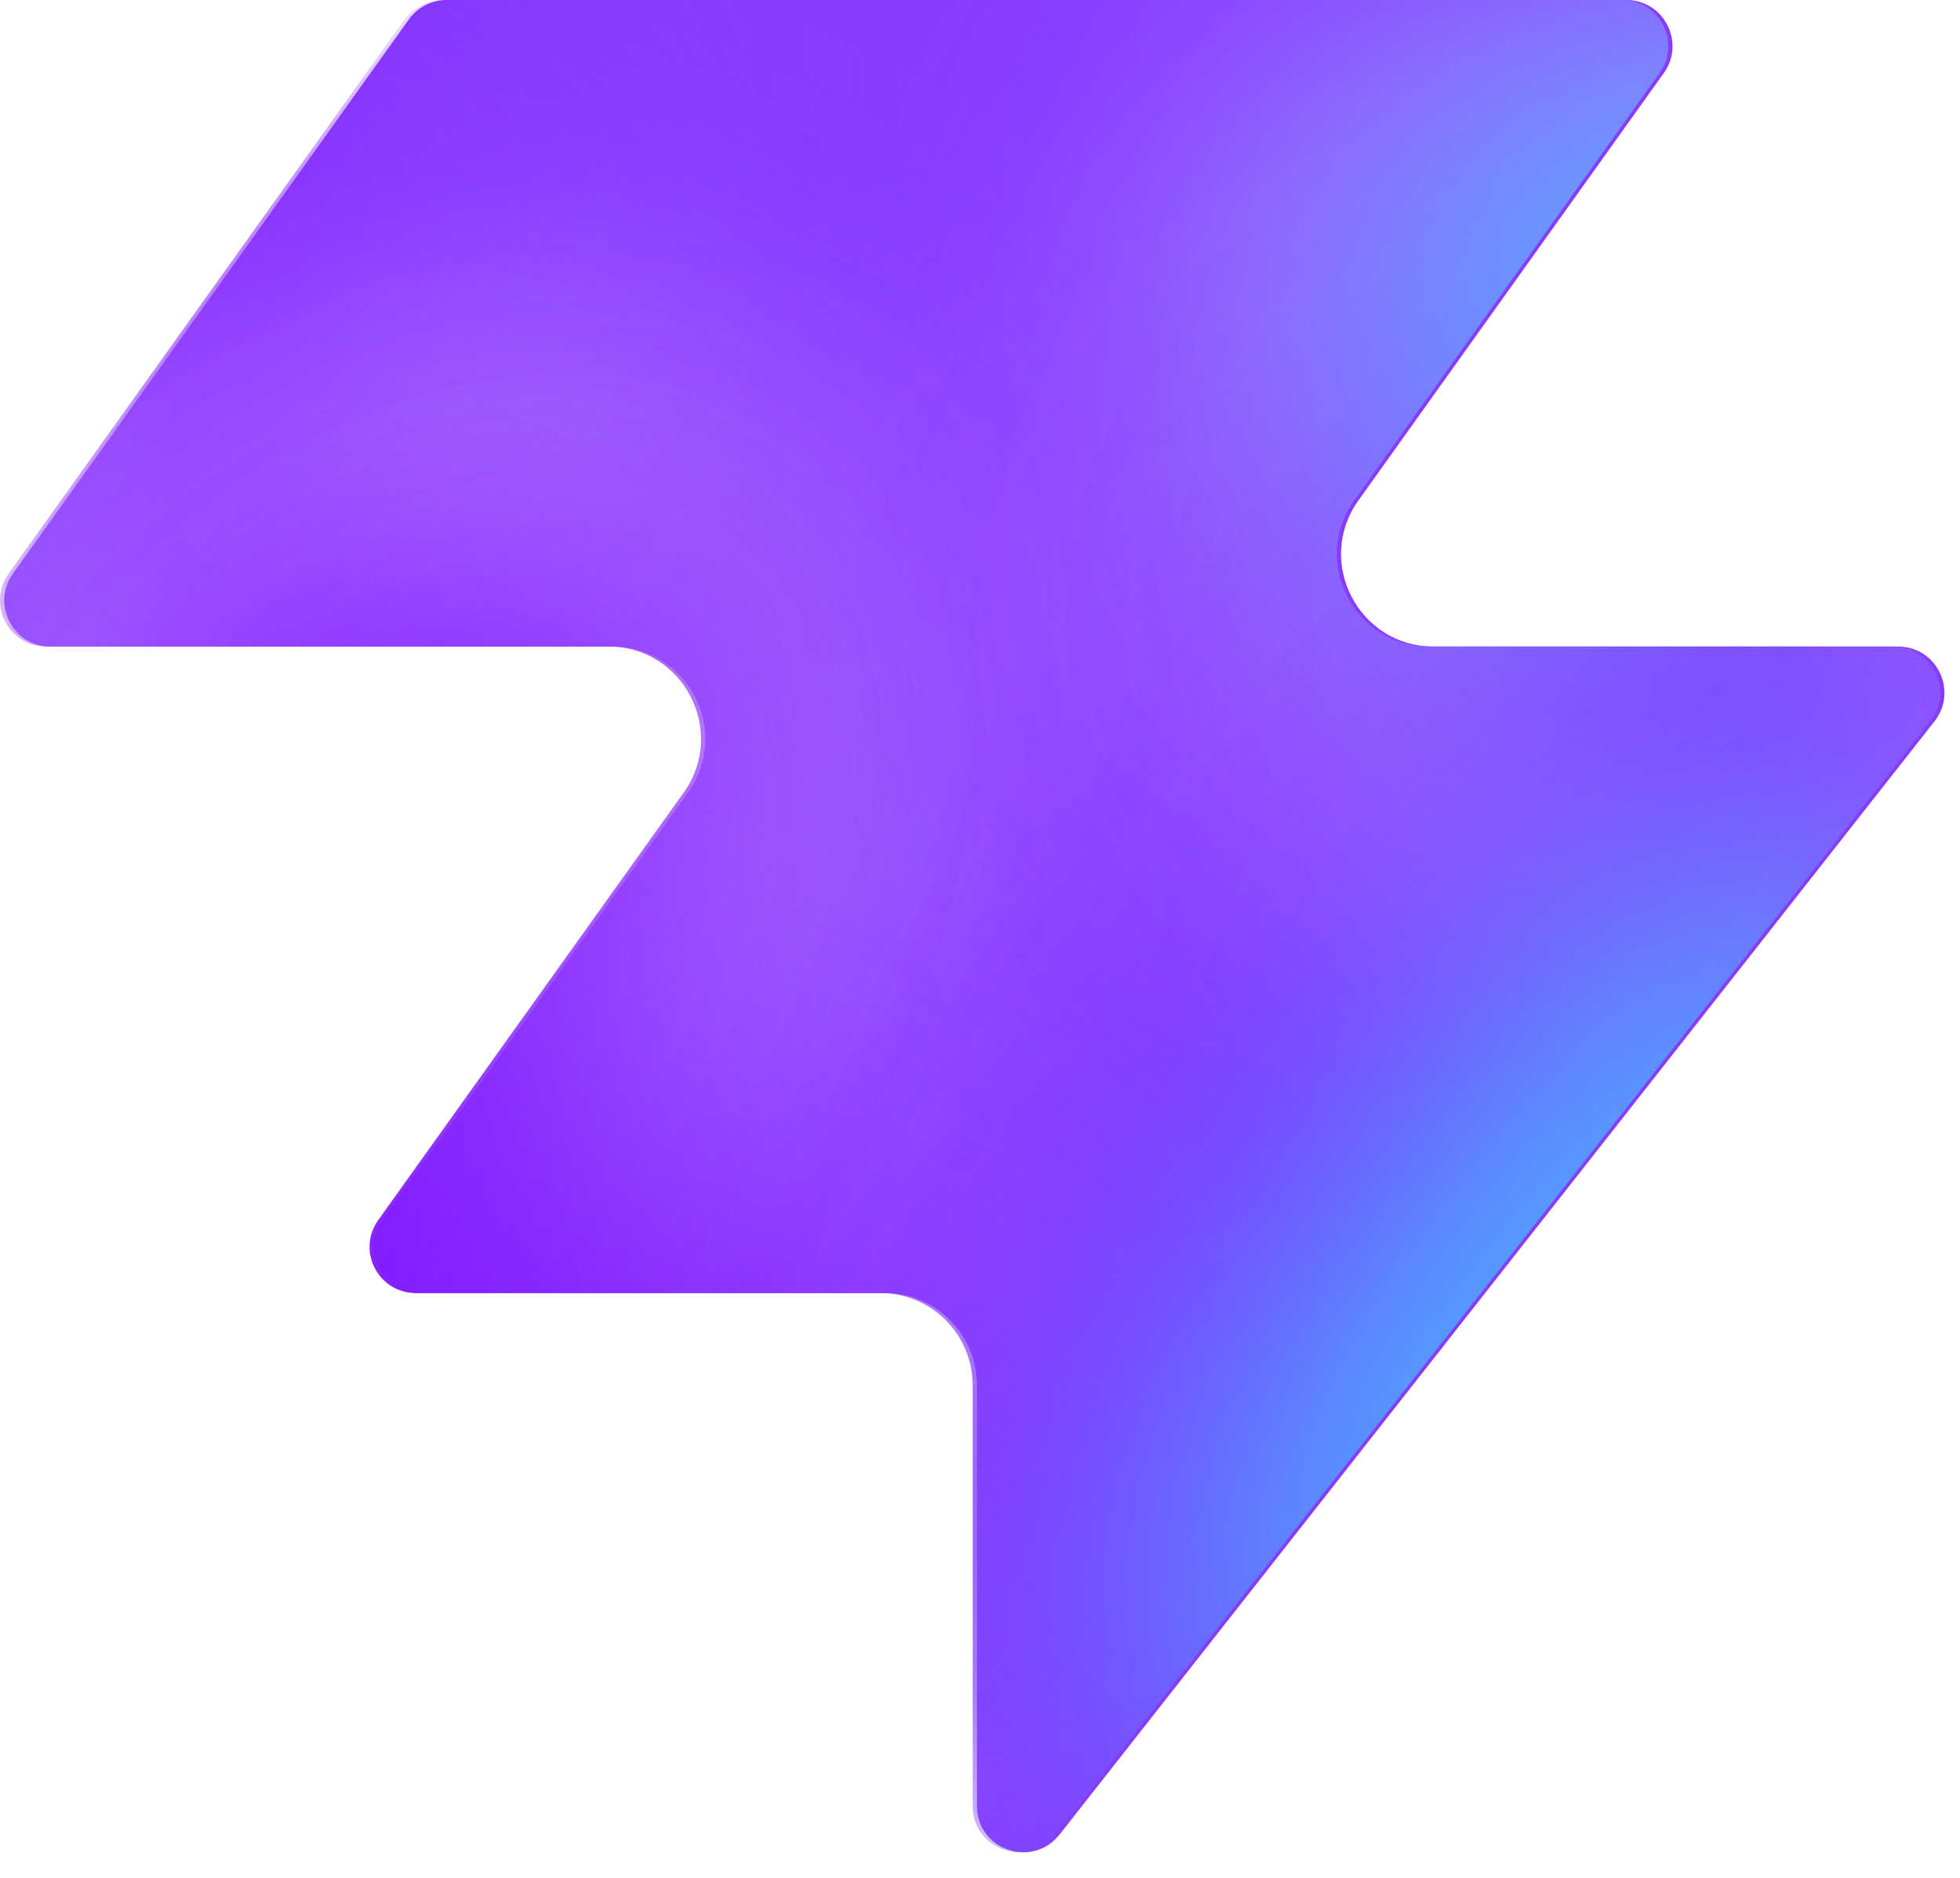
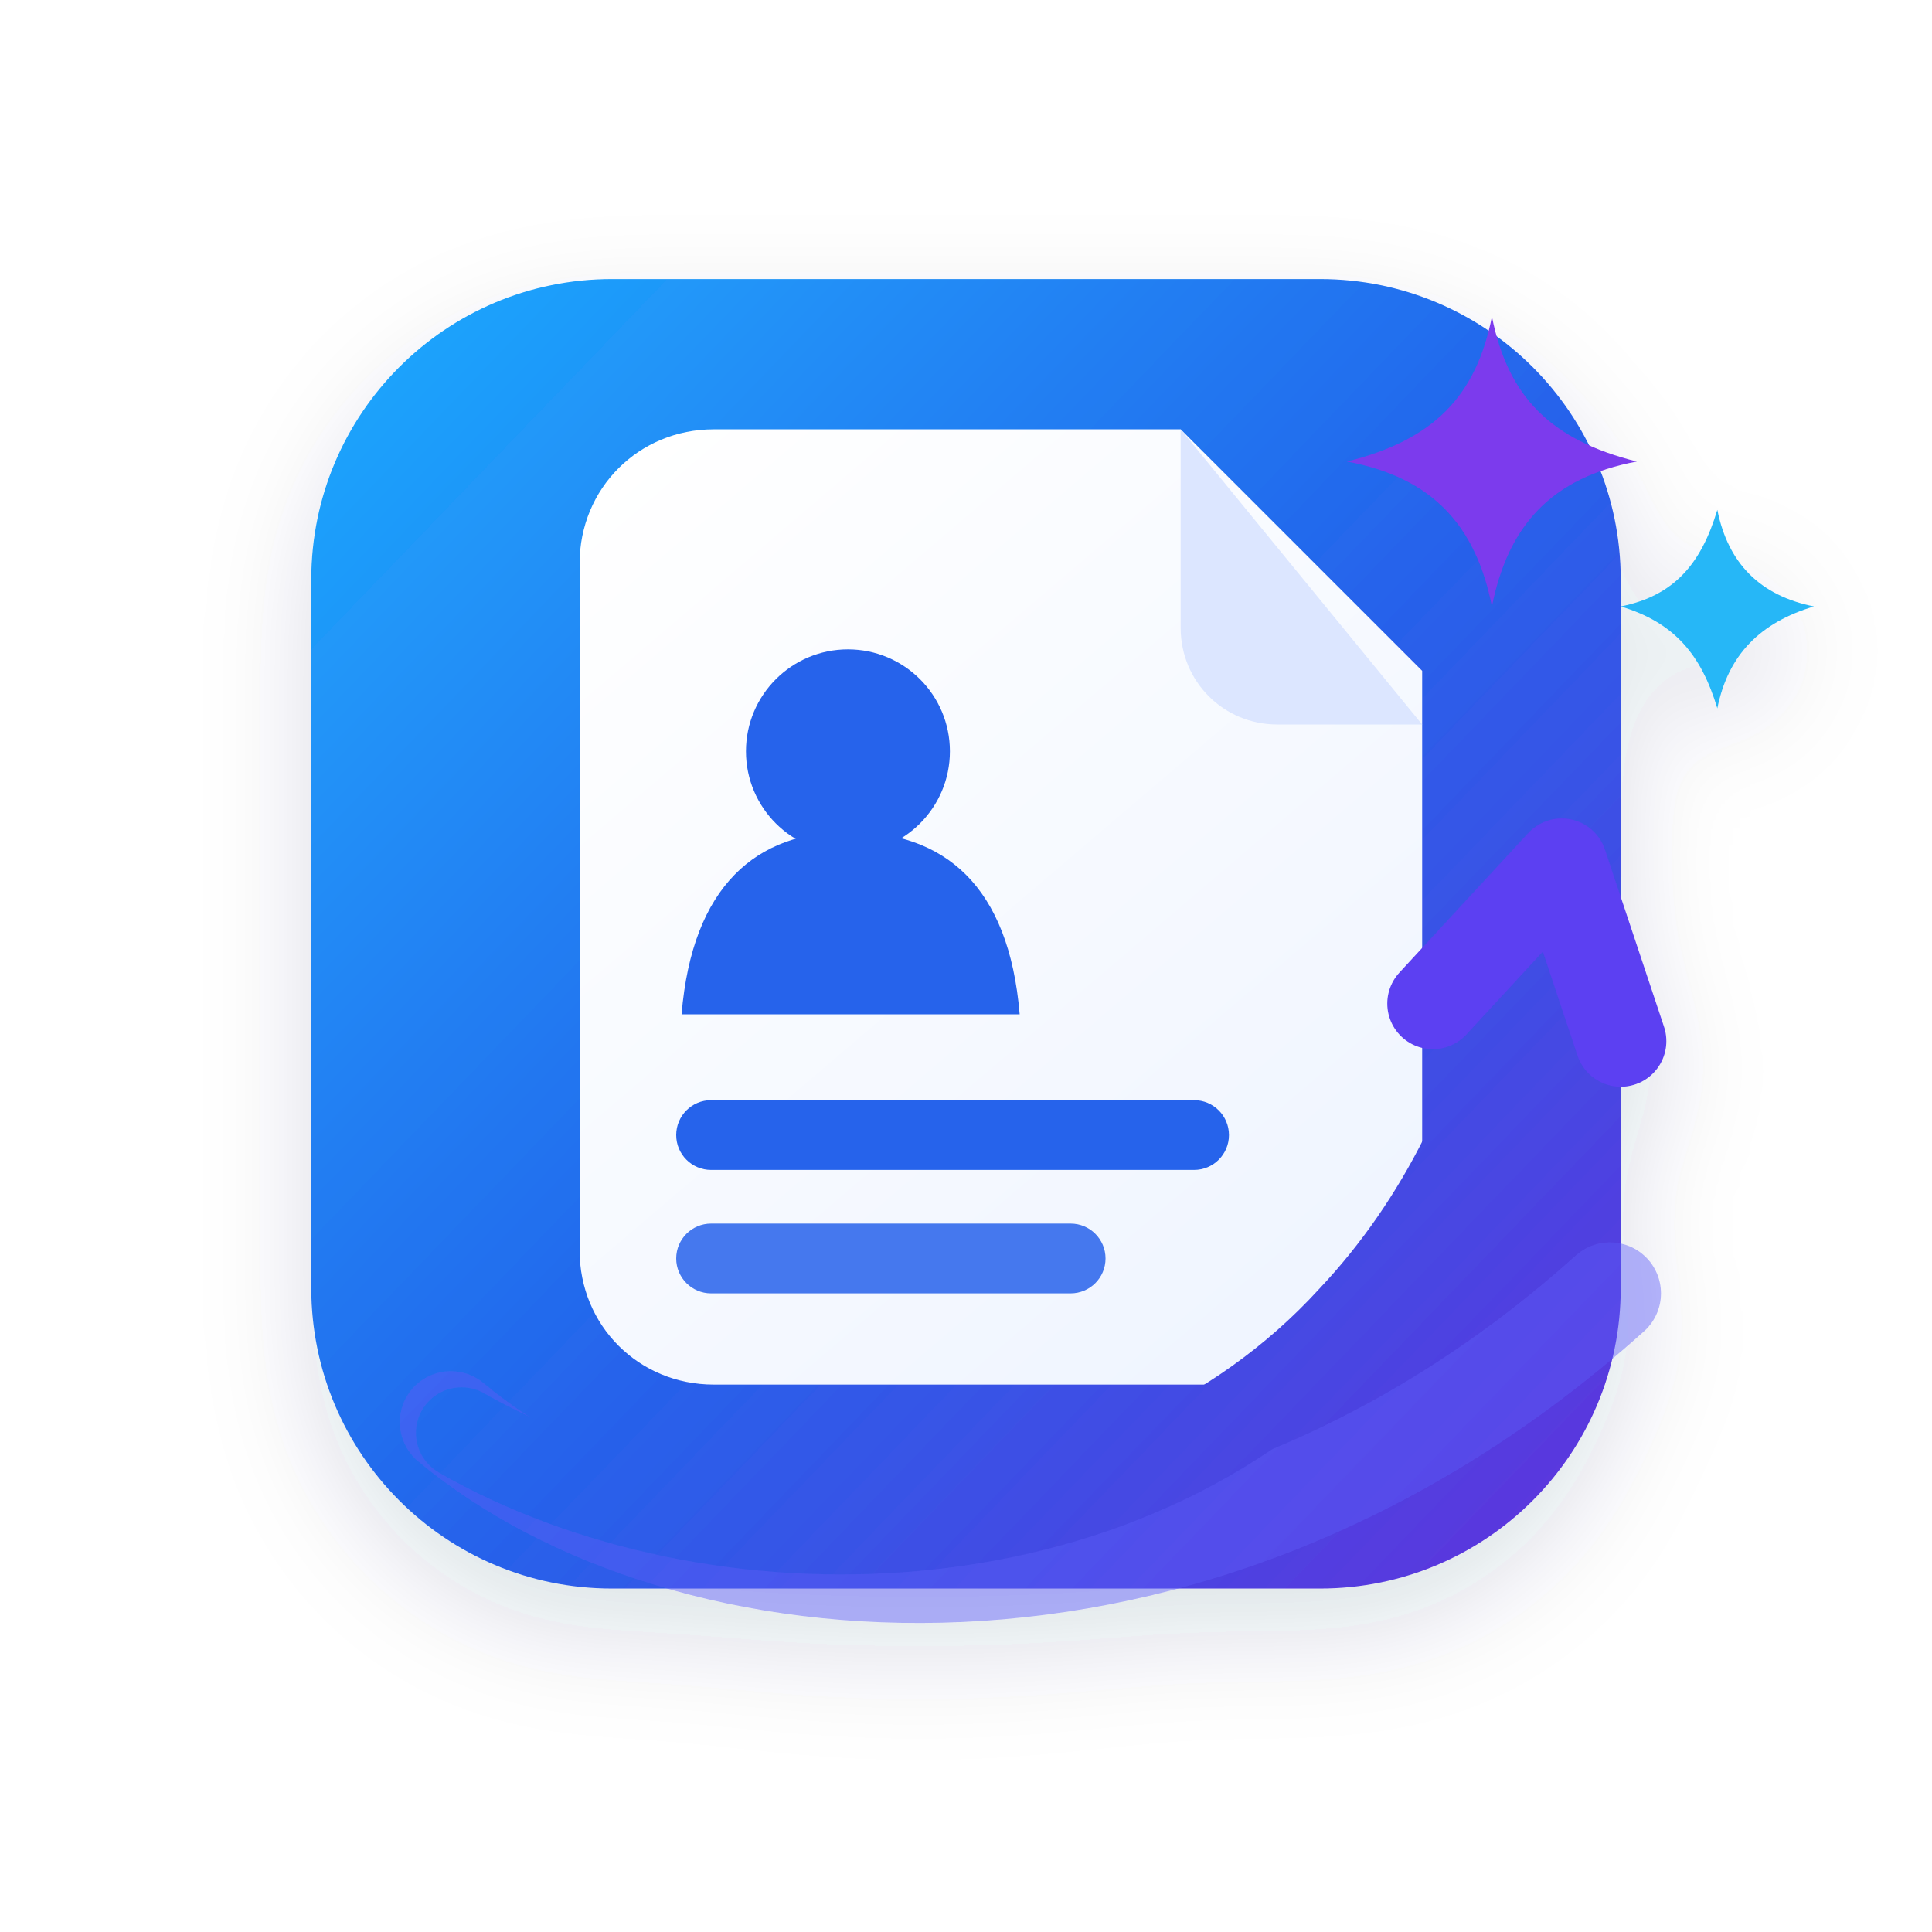
- <svg xmlns="http://www.w3.org/2000/svg" width="48" height="46" fill="none" viewBox="0 0 48 46">
-   <path fill="#863bff" d="M25.946 44.938c-.664.845-2.021.375-2.021-.698V33.937a2.26 2.26 0 0 0-2.262-2.262H10.287c-.92 0-1.456-1.04-.92-1.788l7.48-10.471c1.07-1.497 0-3.578-1.842-3.578H1.237c-.92 0-1.456-1.04-.92-1.788L10.013.474c.214-.297.556-.474.92-.474h28.894c.92 0 1.456 1.04.92 1.788l-7.48 10.471c-1.07 1.498 0 3.579 1.842 3.579h11.377c.943 0 1.473 1.088.89 1.83L25.947 44.94z" style="fill:#863bff;fill:color(display-p3 .525 .23 1);fill-opacity:1" />
-   <mask id="a" width="48" height="46" x="0" y="0" maskUnits="userSpaceOnUse" style="mask-type:alpha">
-     <path fill="#000" d="M25.842 44.938c-.664.844-2.021.375-2.021-.698V33.937a2.26 2.26 0 0 0-2.262-2.262H10.183c-.92 0-1.456-1.04-.92-1.788l7.48-10.471c1.07-1.498 0-3.579-1.842-3.579H1.133c-.92 0-1.456-1.04-.92-1.787L9.91.473c.214-.297.556-.474.92-.474h28.894c.92 0 1.456 1.04.92 1.788l-7.48 10.471c-1.07 1.498 0 3.578 1.842 3.578h11.377c.943 0 1.473 1.088.89 1.832L25.843 44.94z" style="fill:#000;fill-opacity:1" />
-   </mask>
-   <g mask="url(#a)">
-     <g filter="url(#b)">
-       <ellipse cx="5.508" cy="14.704" fill="#ede6ff" rx="5.508" ry="14.704" style="fill:#ede6ff;fill:color(display-p3 .927 .903 1);fill-opacity:1" transform="matrix(.00324 1 1 -.00324 -4.47 31.516)" />
+ <svg xmlns="http://www.w3.org/2000/svg" width="360" height="360" viewBox="0 0 360 360" fill="none" role="img" aria-labelledby="ozcraft-icon-title ozcraft-icon-desc">
+   <defs>
+     <linearGradient id="brandGradient" x1="70" y1="55" x2="330" y2="305" gradientUnits="userSpaceOnUse">
+       <stop offset="0" stop-color="#1EA7FD" />
+       <stop offset="0.48" stop-color="#2563EB" />
+       <stop offset="1" stop-color="#6D28D9" />
+     </linearGradient>
+     <linearGradient id="paperGradient" x1="115" y1="85" x2="260" y2="255" gradientUnits="userSpaceOnUse">
+       <stop offset="0" stop-color="#FFFFFF" />
+       <stop offset="1" stop-color="#EEF4FF" />
+     </linearGradient>
+     <filter id="softShadow" x="-30%" y="-30%" width="160%" height="160%">
+       <feDropShadow dx="0" dy="8" stdDeviation="10" flood-color="#172554" flood-opacity="0.14" />
+     </filter>
+   </defs>
+   <g id="ozcraft-icon" transform="translate(0 0)" filter="url(#softShadow)">
+     <g id="icon-background">
+       <rect x="58" y="52" width="244" height="244" rx="56" fill="url(#brandGradient)" />
+       <path d="M84 265                C127 301 222 311 300 241" stroke="#5B5CF6" stroke-width="19" stroke-linecap="round" opacity="0.45" />
    </g>
-     <g filter="url(#c)">
-       <ellipse cx="10.399" cy="29.851" fill="#ede6ff" rx="10.399" ry="29.851" style="fill:#ede6ff;fill:color(display-p3 .927 .903 1);fill-opacity:1" transform="matrix(.00324 1 1 -.00324 -39.328 7.883)" />
+     <g id="resume-document">
+       <path d="M108 105                C108 91 119 80 133 80                H220                L265 125                V231                C265 246 253 258 238 258                H133                C119 258 108 247 108 233                Z" fill="url(#paperGradient)" />
+       <path d="M220 80                V117                C220 127 228 135 238 135                H265                Z" fill="#DCE6FF" />
+       <circle cx="158" cy="140" r="19" fill="#2563EB" />
+       <path d="M127 189                C129 165 141 155 158 155                C176 155 188 165 190 189                Z" fill="#2563EB" />
+       <rect x="126" y="205" width="103" height="13" rx="6.5" fill="#2563EB" />
+       <rect x="126" y="228" width="80" height="13" rx="6.5" fill="#4478EE" />
    </g>
-     <g filter="url(#d)">
-       <ellipse cx="5.508" cy="30.487" fill="#7e14ff" rx="5.508" ry="30.487" style="fill:#7e14ff;fill:color(display-p3 .492 .077 1);fill-opacity:1" transform="rotate(89.814 -25.913 -14.639)scale(1 -1)" />
+     <g id="growth-arrow">
+       <path d="M86 267                C133 294 209 293 252 246                C269 228 280 205 285 181" stroke="url(#brandGradient)" stroke-width="17" stroke-linecap="round" />
+       <path d="M267 187                L291 161                L302 194" stroke="#5B3FF2" stroke-width="17" stroke-linecap="round" stroke-linejoin="round" />
    </g>
-     <g filter="url(#e)">
-       <ellipse cx="5.508" cy="30.599" fill="#7e14ff" rx="5.508" ry="30.599" style="fill:#7e14ff;fill:color(display-p3 .492 .077 1);fill-opacity:1" transform="rotate(89.814 -32.644 -3.334)scale(1 -1)" />
-     </g>
-     <g filter="url(#f)">
-       <ellipse cx="5.508" cy="30.599" fill="#7e14ff" rx="5.508" ry="30.599" style="fill:#7e14ff;fill:color(display-p3 .492 .077 1);fill-opacity:1" transform="matrix(.00324 1 1 -.00324 -34.34 30.47)" />
-     </g>
-     <g filter="url(#g)">
-       <ellipse cx="14.072" cy="22.078" fill="#ede6ff" rx="14.072" ry="22.078" style="fill:#ede6ff;fill:color(display-p3 .927 .903 1);fill-opacity:1" transform="rotate(93.35 24.506 48.493)scale(-1 1)" />
-     </g>
-     <g filter="url(#h)">
-       <ellipse cx="3.47" cy="21.501" fill="#7e14ff" rx="3.47" ry="21.501" style="fill:#7e14ff;fill:color(display-p3 .492 .077 1);fill-opacity:1" transform="rotate(89.009 28.708 47.59)scale(-1 1)" />
-     </g>
-     <g filter="url(#i)">
-       <ellipse cx="3.47" cy="21.501" fill="#7e14ff" rx="3.47" ry="21.501" style="fill:#7e14ff;fill:color(display-p3 .492 .077 1);fill-opacity:1" transform="rotate(89.009 28.708 47.59)scale(-1 1)" />
-     </g>
-     <g filter="url(#j)">
-       <ellipse cx=".387" cy="8.972" fill="#7e14ff" rx="4.407" ry="29.108" style="fill:#7e14ff;fill:color(display-p3 .492 .077 1);fill-opacity:1" transform="rotate(39.51 .387 8.972)" />
-     </g>
-     <g filter="url(#k)">
-       <ellipse cx="47.523" cy="-6.092" fill="#7e14ff" rx="4.407" ry="29.108" style="fill:#7e14ff;fill:color(display-p3 .492 .077 1);fill-opacity:1" transform="rotate(37.892 47.523 -6.092)" />
-     </g>
-     <g filter="url(#l)">
-       <ellipse cx="41.412" cy="6.333" fill="#47bfff" rx="5.971" ry="9.665" style="fill:#47bfff;fill:color(display-p3 .28 .748 1);fill-opacity:1" transform="rotate(37.892 41.412 6.333)" />
-     </g>
-     <g filter="url(#m)">
-       <ellipse cx="-1.879" cy="38.332" fill="#7e14ff" rx="4.407" ry="29.108" style="fill:#7e14ff;fill:color(display-p3 .492 .077 1);fill-opacity:1" transform="rotate(37.892 -1.88 38.332)" />
-     </g>
-     <g filter="url(#n)">
-       <ellipse cx="-1.879" cy="38.332" fill="#7e14ff" rx="4.407" ry="29.108" style="fill:#7e14ff;fill:color(display-p3 .492 .077 1);fill-opacity:1" transform="rotate(37.892 -1.88 38.332)" />
-     </g>
-     <g filter="url(#o)">
-       <ellipse cx="35.651" cy="29.907" fill="#7e14ff" rx="4.407" ry="29.108" style="fill:#7e14ff;fill:color(display-p3 .492 .077 1);fill-opacity:1" transform="rotate(37.892 35.651 29.907)" />
-     </g>
-     <g filter="url(#p)">
-       <ellipse cx="38.418" cy="32.4" fill="#47bfff" rx="5.971" ry="15.297" style="fill:#47bfff;fill:color(display-p3 .28 .748 1);fill-opacity:1" transform="rotate(37.892 38.418 32.4)" />
+     <g id="ai-sparkles">
+       <path d="M278 59                C281 74 289 82 305 86                C289 89 281 98 278 113                C275 98 267 89 251 86                C267 82 275 74 278 59Z" fill="#7C3AED" />
+       <path d="M320 95                C322 105 328 111 338 113                C328 116 322 122 320 132                C317 122 312 116 302 113                C312 111 317 105 320 95Z" fill="#25B7F7" />
    </g>
  </g>
-   <defs>
-     <filter id="b" width="60.045" height="41.654" x="-19.77" y="16.149" color-interpolation-filters="sRGB" filterUnits="userSpaceOnUse">
-       <feFlood flood-opacity="0" result="BackgroundImageFix" />
-       <feBlend in="SourceGraphic" in2="BackgroundImageFix" result="shape" />
-       <feGaussianBlur result="effect1_foregroundBlur_2002_17158" stdDeviation="7.659" />
-     </filter>
-     <filter id="c" width="90.34" height="51.437" x="-54.613" y="-7.533" color-interpolation-filters="sRGB" filterUnits="userSpaceOnUse">
-       <feFlood flood-opacity="0" result="BackgroundImageFix" />
-       <feBlend in="SourceGraphic" in2="BackgroundImageFix" result="shape" />
-       <feGaussianBlur result="effect1_foregroundBlur_2002_17158" stdDeviation="7.659" />
-     </filter>
-     <filter id="d" width="79.355" height="29.4" x="-49.64" y="2.03" color-interpolation-filters="sRGB" filterUnits="userSpaceOnUse">
-       <feFlood flood-opacity="0" result="BackgroundImageFix" />
-       <feBlend in="SourceGraphic" in2="BackgroundImageFix" result="shape" />
-       <feGaussianBlur result="effect1_foregroundBlur_2002_17158" stdDeviation="4.596" />
-     </filter>
-     <filter id="e" width="79.579" height="29.4" x="-45.045" y="20.029" color-interpolation-filters="sRGB" filterUnits="userSpaceOnUse">
-       <feFlood flood-opacity="0" result="BackgroundImageFix" />
-       <feBlend in="SourceGraphic" in2="BackgroundImageFix" result="shape" />
-       <feGaussianBlur result="effect1_foregroundBlur_2002_17158" stdDeviation="4.596" />
-     </filter>
-     <filter id="f" width="79.579" height="29.4" x="-43.513" y="21.178" color-interpolation-filters="sRGB" filterUnits="userSpaceOnUse">
-       <feFlood flood-opacity="0" result="BackgroundImageFix" />
-       <feBlend in="SourceGraphic" in2="BackgroundImageFix" result="shape" />
-       <feGaussianBlur result="effect1_foregroundBlur_2002_17158" stdDeviation="4.596" />
-     </filter>
-     <filter id="g" width="74.749" height="58.852" x="15.756" y="-17.901" color-interpolation-filters="sRGB" filterUnits="userSpaceOnUse">
-       <feFlood flood-opacity="0" result="BackgroundImageFix" />
-       <feBlend in="SourceGraphic" in2="BackgroundImageFix" result="shape" />
-       <feGaussianBlur result="effect1_foregroundBlur_2002_17158" stdDeviation="7.659" />
-     </filter>
-     <filter id="h" width="61.377" height="25.362" x="23.548" y="2.284" color-interpolation-filters="sRGB" filterUnits="userSpaceOnUse">
-       <feFlood flood-opacity="0" result="BackgroundImageFix" />
-       <feBlend in="SourceGraphic" in2="BackgroundImageFix" result="shape" />
-       <feGaussianBlur result="effect1_foregroundBlur_2002_17158" stdDeviation="4.596" />
-     </filter>
-     <filter id="i" width="61.377" height="25.362" x="23.548" y="2.284" color-interpolation-filters="sRGB" filterUnits="userSpaceOnUse">
-       <feFlood flood-opacity="0" result="BackgroundImageFix" />
-       <feBlend in="SourceGraphic" in2="BackgroundImageFix" result="shape" />
-       <feGaussianBlur result="effect1_foregroundBlur_2002_17158" stdDeviation="4.596" />
-     </filter>
-     <filter id="j" width="56.045" height="63.649" x="-27.636" y="-22.853" color-interpolation-filters="sRGB" filterUnits="userSpaceOnUse">
-       <feFlood flood-opacity="0" result="BackgroundImageFix" />
-       <feBlend in="SourceGraphic" in2="BackgroundImageFix" result="shape" />
-       <feGaussianBlur result="effect1_foregroundBlur_2002_17158" stdDeviation="4.596" />
-     </filter>
-     <filter id="k" width="54.814" height="64.646" x="20.116" y="-38.415" color-interpolation-filters="sRGB" filterUnits="userSpaceOnUse">
-       <feFlood flood-opacity="0" result="BackgroundImageFix" />
-       <feBlend in="SourceGraphic" in2="BackgroundImageFix" result="shape" />
-       <feGaussianBlur result="effect1_foregroundBlur_2002_17158" stdDeviation="4.596" />
-     </filter>
-     <filter id="l" width="33.541" height="35.313" x="24.641" y="-11.323" color-interpolation-filters="sRGB" filterUnits="userSpaceOnUse">
-       <feFlood flood-opacity="0" result="BackgroundImageFix" />
-       <feBlend in="SourceGraphic" in2="BackgroundImageFix" result="shape" />
-       <feGaussianBlur result="effect1_foregroundBlur_2002_17158" stdDeviation="4.596" />
-     </filter>
-     <filter id="m" width="54.814" height="64.646" x="-29.286" y="6.009" color-interpolation-filters="sRGB" filterUnits="userSpaceOnUse">
-       <feFlood flood-opacity="0" result="BackgroundImageFix" />
-       <feBlend in="SourceGraphic" in2="BackgroundImageFix" result="shape" />
-       <feGaussianBlur result="effect1_foregroundBlur_2002_17158" stdDeviation="4.596" />
-     </filter>
-     <filter id="n" width="54.814" height="64.646" x="-29.286" y="6.009" color-interpolation-filters="sRGB" filterUnits="userSpaceOnUse">
-       <feFlood flood-opacity="0" result="BackgroundImageFix" />
-       <feBlend in="SourceGraphic" in2="BackgroundImageFix" result="shape" />
-       <feGaussianBlur result="effect1_foregroundBlur_2002_17158" stdDeviation="4.596" />
-     </filter>
-     <filter id="o" width="54.814" height="64.646" x="8.244" y="-2.416" color-interpolation-filters="sRGB" filterUnits="userSpaceOnUse">
-       <feFlood flood-opacity="0" result="BackgroundImageFix" />
-       <feBlend in="SourceGraphic" in2="BackgroundImageFix" result="shape" />
-       <feGaussianBlur result="effect1_foregroundBlur_2002_17158" stdDeviation="4.596" />
-     </filter>
-     <filter id="p" width="39.409" height="43.623" x="18.713" y="10.588" color-interpolation-filters="sRGB" filterUnits="userSpaceOnUse">
-       <feFlood flood-opacity="0" result="BackgroundImageFix" />
-       <feBlend in="SourceGraphic" in2="BackgroundImageFix" result="shape" />
-       <feGaussianBlur result="effect1_foregroundBlur_2002_17158" stdDeviation="4.596" />
-     </filter>
-   </defs>
</svg>
